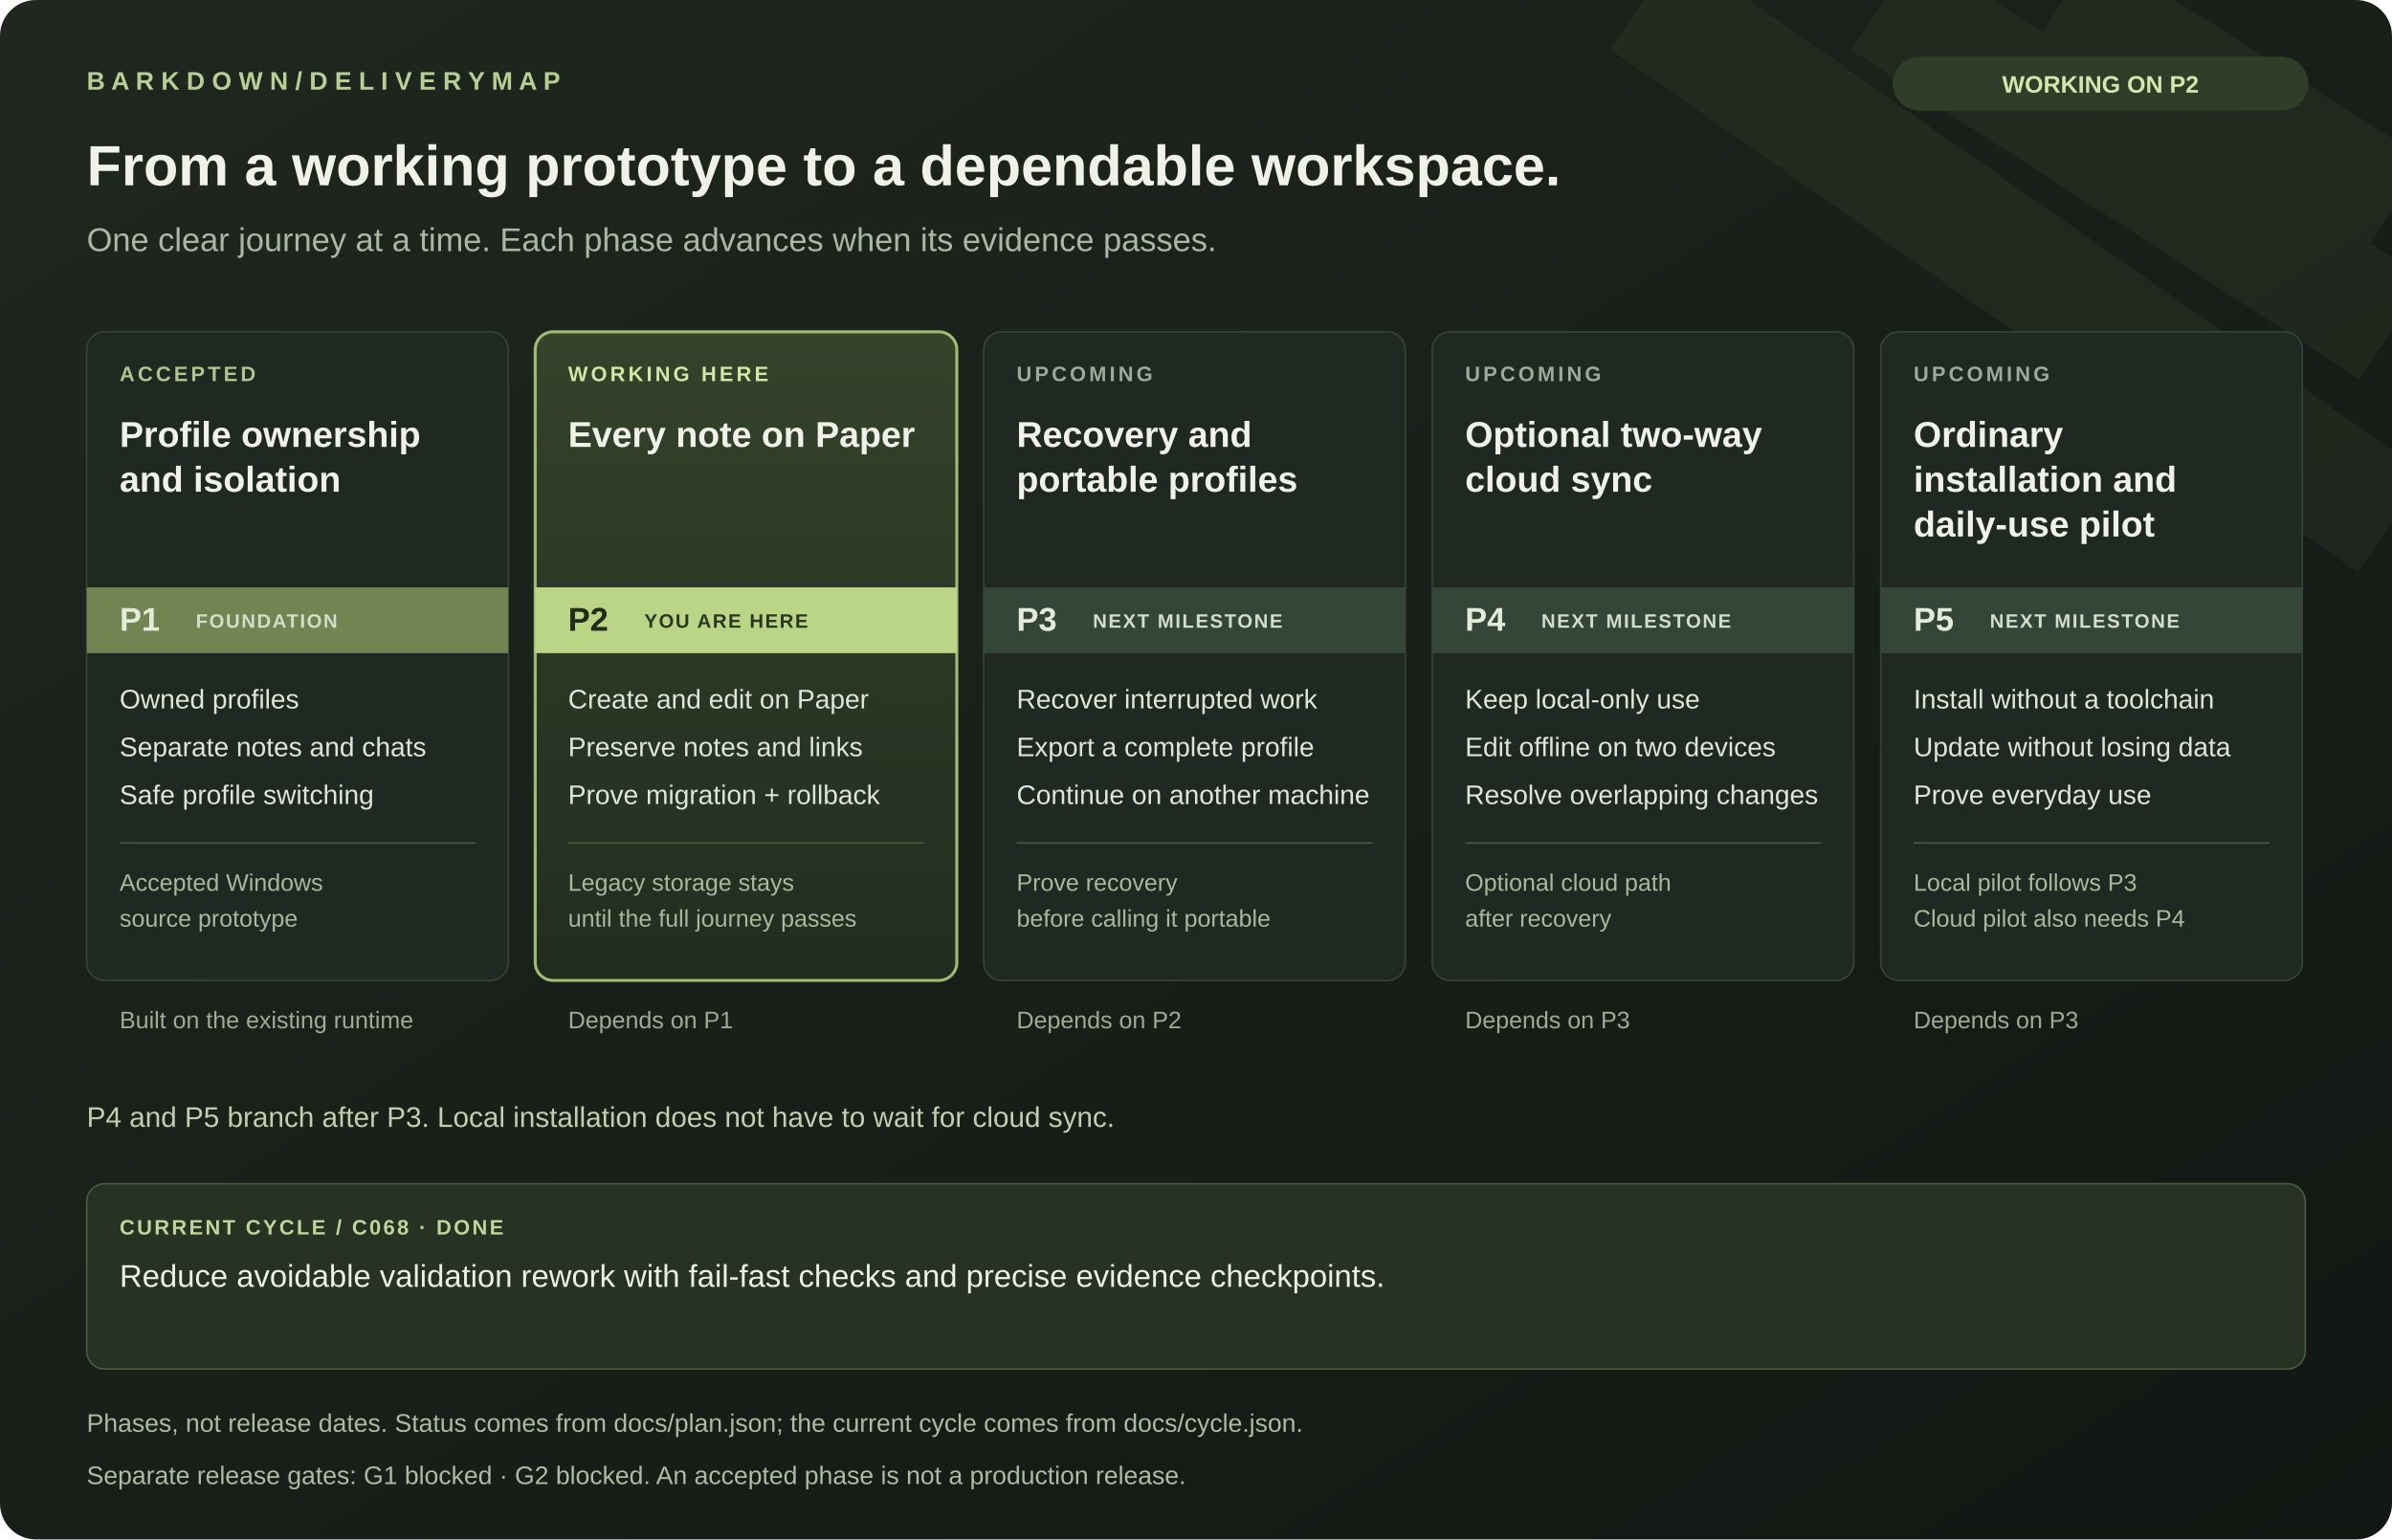
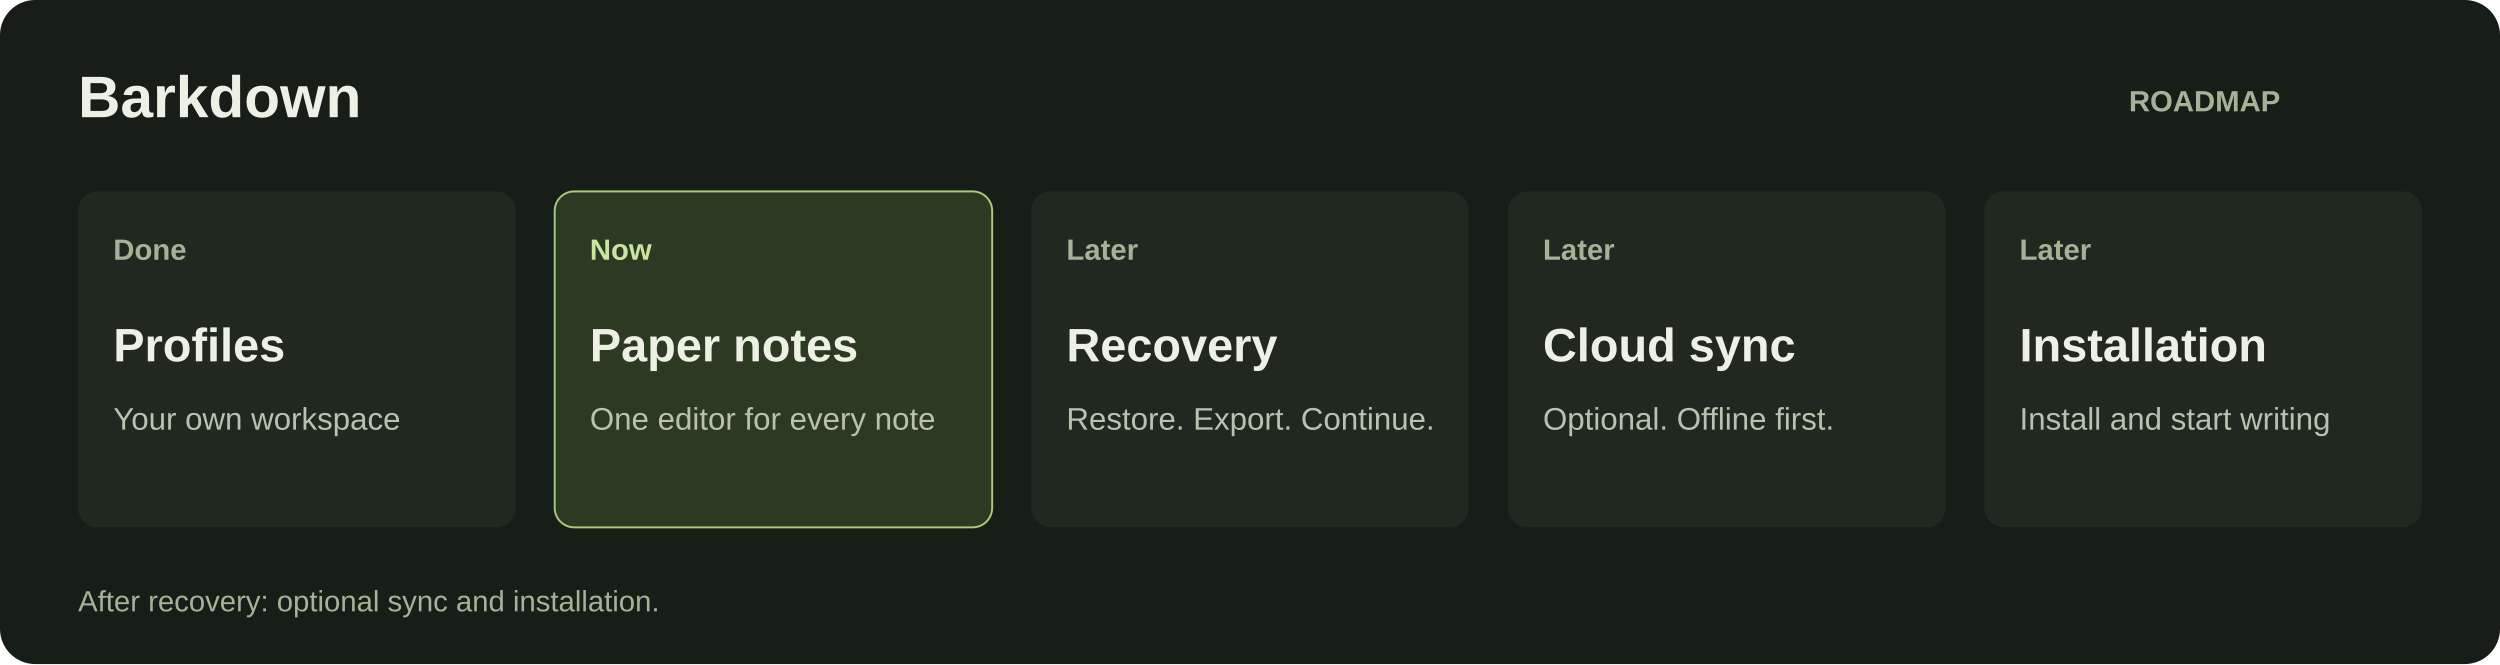
- <svg xmlns="http://www.w3.org/2000/svg" width="1600" height="1030" viewBox="0 0 1600 1030" role="img" aria-labelledby="title desc">
-   <defs>
-     <linearGradient id="bg" x2="1" y2="1">
-       <stop stop-color="#20271e" />
-       <stop offset="1" stop-color="#111813" />
-     </linearGradient>
-     <linearGradient id="active" x2="0" y2="1">
-       <stop stop-color="#34432a" />
-       <stop offset="1" stop-color="#222d20" />
-     </linearGradient>
-     <linearGradient id="band">
-       <stop stop-color="#7b9656" />
-       <stop offset=".4" stop-color="#bcda82" />
-       <stop offset="1" stop-color="#4c6050" />
-     </linearGradient>
-   </defs>
+ <svg xmlns="http://www.w3.org/2000/svg" width="1280" height="340" viewBox="0 0 1280 340" role="img" aria-labelledby="title desc">
  <g font-family="Segoe UI, Arial, sans-serif">
-     <rect width="1600" height="1030" rx="24" fill="url(#bg)" />
-     <path d="M1100 0L1600 350M1260 0L1600 220M1380 0L1600 140" stroke="#a6c775" stroke-opacity=".06" stroke-width="80" />
-     <text x="58" y="60" font-size="17" fill="#b7cf94" font-weight="600">B A R K D O W N   /   D E L I V E R Y   M A P</text>
-     <text x="58" y="124" font-size="38" fill="#f0f1e9" font-weight="650">From a working prototype to a dependable workspace.</text>
-     <text x="58" y="168" font-size="22" fill="#abb7a4" font-weight="400">One clear journey at a time. Each phase advances when its evidence passes.</text>
-     <rect x="1266" y="38" width="278" height="36" rx="18" fill="#303d28" />
-     <text x="1405" y="62" font-size="16" fill="#d2e6ad" font-weight="700" text-anchor="middle">WORKING ON P2</text>
-     <rect x="58" y="222" width="282" height="434" rx="12" fill="#202921" stroke="#384437" stroke-width="1" />
-     <text x="80" y="255" font-size="14" fill="#afc58d" font-weight="700" letter-spacing="2">ACCEPTED</text>
-     <text x="80" y="299" font-size="24" fill="#f0f1e9" font-weight="650">Profile ownership</text>
-     <text x="80" y="329" font-size="24" fill="#f0f1e9" font-weight="650">and isolation</text>
-     <rect x="58" y="393" width="282" height="44" fill="#718452" />
-     <text x="80" y="422" font-size="22" fill="#e4ecd9" font-weight="700">P1</text>
-     <text x="131" y="420" font-size="13" fill="#d3deca" font-weight="600" letter-spacing="1">FOUNDATION</text>
-     <text x="80" y="474" font-size="18" fill="#e0e5da" font-weight="400">Owned profiles</text>
-     <text x="80" y="506" font-size="18" fill="#e0e5da" font-weight="400">Separate notes and chats</text>
-     <text x="80" y="538" font-size="18" fill="#e0e5da" font-weight="400">Safe profile switching</text>
-     <path d="M80 564H318" stroke="#4c5a45" />
-     <text x="80" y="596" font-size="16" fill="#a9b89c" font-weight="400">Accepted Windows</text>
-     <text x="80" y="620" font-size="16" fill="#a9b89c" font-weight="400">source prototype</text>
-     <text x="80" y="688" font-size="16" fill="#9faa95" font-weight="400">Built on the existing runtime</text>
-     <rect x="358" y="222" width="282" height="434" rx="12" fill="url(#active)" stroke="#9ebd72" stroke-width="2" />
-     <text x="380" y="255" font-size="14" fill="#d0e7a5" font-weight="700" letter-spacing="2">WORKING HERE</text>
-     <text x="380" y="299" font-size="24" fill="#f0f1e9" font-weight="650">Every note on Paper</text>
-     <rect x="358" y="393" width="282" height="44" fill="#bad586" />
-     <text x="380" y="422" font-size="22" fill="#1f2c18" font-weight="700">P2</text>
-     <text x="431" y="420" font-size="13" fill="#29371e" font-weight="600" letter-spacing="1">YOU ARE HERE</text>
-     <text x="380" y="474" font-size="18" fill="#e0e5da" font-weight="400">Create and edit on Paper</text>
-     <text x="380" y="506" font-size="18" fill="#e0e5da" font-weight="400">Preserve notes and links</text>
-     <text x="380" y="538" font-size="18" fill="#e0e5da" font-weight="400">Prove migration + rollback</text>
-     <path d="M380 564H618" stroke="#4c5a45" />
-     <text x="380" y="596" font-size="16" fill="#a9b89c" font-weight="400">Legacy storage stays</text>
-     <text x="380" y="620" font-size="16" fill="#a9b89c" font-weight="400">until the full journey passes</text>
-     <text x="380" y="688" font-size="16" fill="#9faa95" font-weight="400">Depends on P1</text>
-     <rect x="658" y="222" width="282" height="434" rx="12" fill="#202921" stroke="#384437" stroke-width="1" />
-     <text x="680" y="255" font-size="14" fill="#9da99a" font-weight="700" letter-spacing="2">UPCOMING</text>
-     <text x="680" y="299" font-size="24" fill="#f0f1e9" font-weight="650">Recovery and</text>
-     <text x="680" y="329" font-size="24" fill="#f0f1e9" font-weight="650">portable profiles</text>
-     <rect x="658" y="393" width="282" height="44" fill="#344638" />
-     <text x="680" y="422" font-size="22" fill="#e4ecd9" font-weight="700">P3</text>
-     <text x="731" y="420" font-size="13" fill="#d3deca" font-weight="600" letter-spacing="1">NEXT MILESTONE</text>
-     <text x="680" y="474" font-size="18" fill="#e0e5da" font-weight="400">Recover interrupted work</text>
-     <text x="680" y="506" font-size="18" fill="#e0e5da" font-weight="400">Export a complete profile</text>
-     <text x="680" y="538" font-size="18" fill="#e0e5da" font-weight="400">Continue on another machine</text>
-     <path d="M680 564H918" stroke="#4c5a45" />
-     <text x="680" y="596" font-size="16" fill="#a9b89c" font-weight="400">Prove recovery</text>
-     <text x="680" y="620" font-size="16" fill="#a9b89c" font-weight="400">before calling it portable</text>
-     <text x="680" y="688" font-size="16" fill="#9faa95" font-weight="400">Depends on P2</text>
-     <rect x="958" y="222" width="282" height="434" rx="12" fill="#202921" stroke="#384437" stroke-width="1" />
-     <text x="980" y="255" font-size="14" fill="#9da99a" font-weight="700" letter-spacing="2">UPCOMING</text>
-     <text x="980" y="299" font-size="24" fill="#f0f1e9" font-weight="650">Optional two-way</text>
-     <text x="980" y="329" font-size="24" fill="#f0f1e9" font-weight="650">cloud sync</text>
-     <rect x="958" y="393" width="282" height="44" fill="#344638" />
-     <text x="980" y="422" font-size="22" fill="#e4ecd9" font-weight="700">P4</text>
-     <text x="1031" y="420" font-size="13" fill="#d3deca" font-weight="600" letter-spacing="1">NEXT MILESTONE</text>
-     <text x="980" y="474" font-size="18" fill="#e0e5da" font-weight="400">Keep local-only use</text>
-     <text x="980" y="506" font-size="18" fill="#e0e5da" font-weight="400">Edit offline on two devices</text>
-     <text x="980" y="538" font-size="18" fill="#e0e5da" font-weight="400">Resolve overlapping changes</text>
-     <path d="M980 564H1218" stroke="#4c5a45" />
-     <text x="980" y="596" font-size="16" fill="#a9b89c" font-weight="400">Optional cloud path</text>
-     <text x="980" y="620" font-size="16" fill="#a9b89c" font-weight="400">after recovery</text>
-     <text x="980" y="688" font-size="16" fill="#9faa95" font-weight="400">Depends on P3</text>
-     <rect x="1258" y="222" width="282" height="434" rx="12" fill="#202921" stroke="#384437" stroke-width="1" />
-     <text x="1280" y="255" font-size="14" fill="#9da99a" font-weight="700" letter-spacing="2">UPCOMING</text>
-     <text x="1280" y="299" font-size="24" fill="#f0f1e9" font-weight="650">Ordinary</text>
-     <text x="1280" y="329" font-size="24" fill="#f0f1e9" font-weight="650">installation and</text>
-     <text x="1280" y="359" font-size="24" fill="#f0f1e9" font-weight="650">daily-use pilot</text>
-     <rect x="1258" y="393" width="282" height="44" fill="#344638" />
-     <text x="1280" y="422" font-size="22" fill="#e4ecd9" font-weight="700">P5</text>
-     <text x="1331" y="420" font-size="13" fill="#d3deca" font-weight="600" letter-spacing="1">NEXT MILESTONE</text>
-     <text x="1280" y="474" font-size="18" fill="#e0e5da" font-weight="400">Install without a toolchain</text>
-     <text x="1280" y="506" font-size="18" fill="#e0e5da" font-weight="400">Update without losing data</text>
-     <text x="1280" y="538" font-size="18" fill="#e0e5da" font-weight="400">Prove everyday use</text>
-     <path d="M1280 564H1518" stroke="#4c5a45" />
-     <text x="1280" y="596" font-size="16" fill="#a9b89c" font-weight="400">Local pilot follows P3</text>
-     <text x="1280" y="620" font-size="16" fill="#a9b89c" font-weight="400">Cloud pilot also needs P4</text>
-     <text x="1280" y="688" font-size="16" fill="#9faa95" font-weight="400">Depends on P3</text>
-     <path d="M70 713H1530" stroke="url(#band)" stroke-width="3" />
-     <text x="58" y="754" font-size="19" fill="#c2ceae" font-weight="400">P4 and P5 branch after P3. Local installation does not have to wait for cloud sync.</text>
-     <rect x="58" y="792" width="1484" height="124" rx="12" fill="#273223" stroke="#4b5d3e" />
-     <text x="80" y="826" font-size="14" fill="#bed59b" font-weight="700" letter-spacing="1.5">CURRENT CYCLE  /  C068  ·  DONE</text>
-     <text x="80" y="861" font-size="21" fill="#edf0e5" font-weight="500">Reduce avoidable validation rework with fail-fast checks and precise evidence checkpoints.</text>
-     <text x="58" y="958" font-size="17" fill="#aebaa4" font-weight="400">Phases, not release dates. Status comes from docs/plan.json; the current cycle comes from docs/cycle.json.</text>
-     <text x="58" y="993" font-size="17" fill="#aebaa4" font-weight="400">Separate release gates: G1 blocked · G2 blocked. An accepted phase is not a production release.</text>
+     <rect width="1280" height="340" rx="18" fill="#171d17" />
+     <text x="40" y="60" font-size="30" fill="#edf0e5" font-weight="650">Barkdown</text>
+     <text x="1090" y="57" font-size="15" fill="#a5b298" font-weight="600">ROADMAP</text>
+     <rect x="40" y="98" width="224" height="172" rx="10" fill="#202820" />
+     <text x="58" y="133" font-size="15" fill="#a5b298" font-weight="600">Done</text>
+     <text x="58" y="185" font-size="24" fill="#edf0e5" font-weight="600">Profiles</text>
+     <text x="58" y="220" font-size="16" fill="#b8c2af" font-weight="400">Your own workspace</text>
+     <rect x="284" y="98" width="224" height="172" rx="10" fill="#2c3923" stroke="#a9ca7b" />
+     <text x="302" y="133" font-size="15" fill="#c9e49e" font-weight="600">Now</text>
+     <text x="302" y="185" font-size="24" fill="#edf0e5" font-weight="600">Paper notes</text>
+     <text x="302" y="220" font-size="16" fill="#b8c2af" font-weight="400">One editor for every note</text>
+     <rect x="528" y="98" width="224" height="172" rx="10" fill="#202820" />
+     <text x="546" y="133" font-size="15" fill="#a5b298" font-weight="600">Later</text>
+     <text x="546" y="185" font-size="24" fill="#edf0e5" font-weight="600">Recovery</text>
+     <text x="546" y="220" font-size="16" fill="#b8c2af" font-weight="400">Restore. Export. Continue.</text>
+     <rect x="772" y="98" width="224" height="172" rx="10" fill="#202820" />
+     <text x="790" y="133" font-size="15" fill="#a5b298" font-weight="600">Later</text>
+     <text x="790" y="185" font-size="24" fill="#edf0e5" font-weight="600">Cloud sync</text>
+     <text x="790" y="220" font-size="16" fill="#b8c2af" font-weight="400">Optional. Offline first.</text>
+     <rect x="1016" y="98" width="224" height="172" rx="10" fill="#202820" />
+     <text x="1034" y="133" font-size="15" fill="#a5b298" font-weight="600">Later</text>
+     <text x="1034" y="185" font-size="24" fill="#edf0e5" font-weight="600">Installation</text>
+     <text x="1034" y="220" font-size="16" fill="#b8c2af" font-weight="400">Install and start writing</text>
+     <text x="40" y="313" font-size="15" fill="#a5b298" font-weight="400">After recovery: optional sync and installation.</text>
  </g>
</svg>
